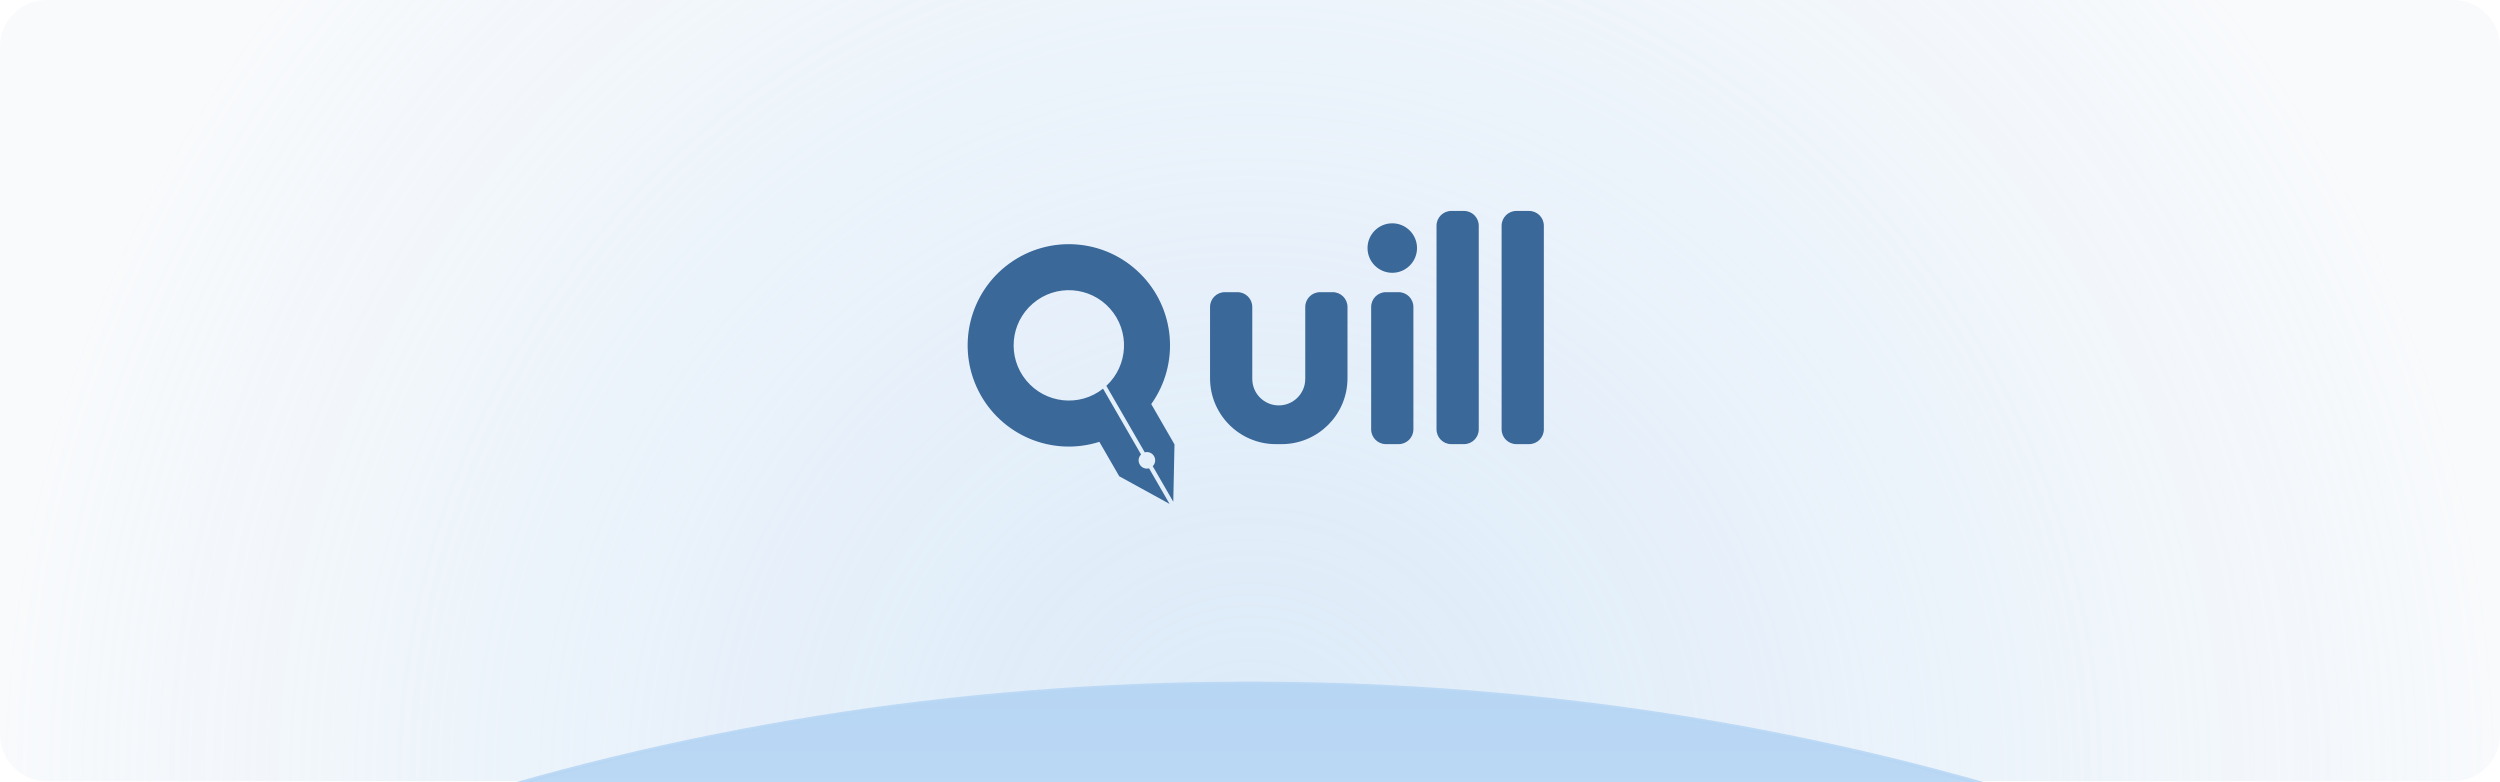
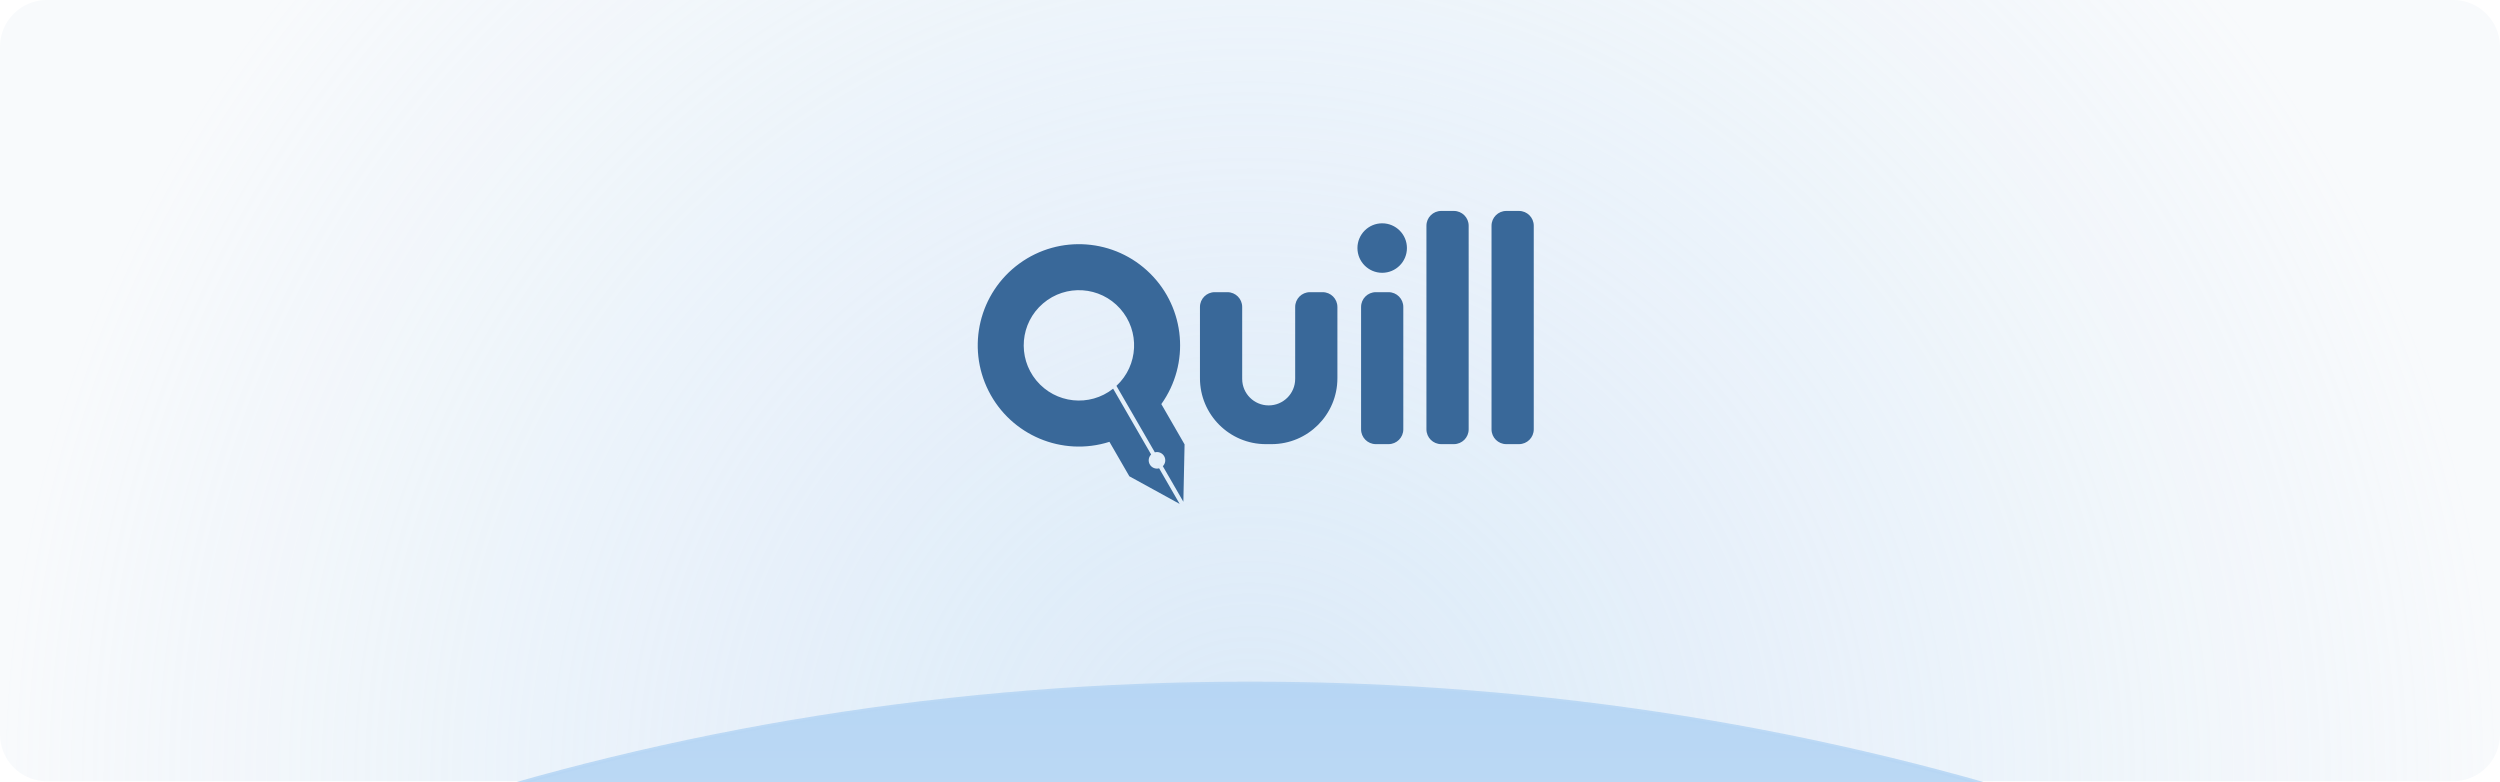
<svg xmlns="http://www.w3.org/2000/svg" viewBox="0 0 1280 400" width="1280" height="400" role="img" aria-label="Quill: a Mac Markdown editor where AI co-writers edit your draft in place">
  <defs>
    <radialGradient id="air" cx="640" cy="400" r="640" gradientUnits="userSpaceOnUse">
      <stop stop-color="#B7D6F4" stop-opacity=".45" />
      <stop offset="1" stop-color="#B7D6F4" stop-opacity="0" />
    </radialGradient>
    <linearGradient id="land" x1="0" y1="0" x2="0" y2="1">
      <stop stop-color="#B7D6F4" />
      <stop offset=".3" stop-color="#DCEAF8" />
      <stop offset="1" stop-color="#F8FAFC" />
    </linearGradient>
  </defs>
  <rect width="1280" height="400" rx="24" fill="#F8FAFC" />
  <rect width="1280" height="400" rx="24" fill="url(#air)" />
  <ellipse cx="640" cy="1210" rx="1100" ry="860" fill="url(#land)" />
  <ellipse cx="640" cy="1210" rx="1100" ry="860" fill="none" stroke="#B7D6F4" stroke-width="2" stroke-opacity="0.9" />
-   <g transform="translate(547.2416 181.9534) scale(0.1377158)">
-     <path d="M 113.5 321.4 C -62.2 377.2 -252.5 297.2 -335.7 132.5 C -418.9 -32.1 -370.5 -232.8 -221.4 -341.4 C -72.3 -449.9 133.6 -434.4 264.7 -304.5 C 395.8 -174.8 413.4 30.9 306.4 181.1 L 392.8 330.9 L 388.3 544.2 L 312 412 C 321.8 402.2 323.9 386.9 316.9 374.8 C 310 362.8 295.7 356.9 282.3 360.5 L 139.5 113.3 C 221.5 37.2 227.5 -90.3 153.2 -173.8 C 78.9 -257.1 -48.6 -265.8 -133.5 -193 C -218.3 -120.4 -229.5 6.8 -158.5 93.1 C -87.4 179.4 39.6 193.1 127.2 123.8 L 268.5 368.5 C 258.6 378.3 256.6 393.6 263.6 405.6 C 270.5 417.7 284.8 423.6 298.2 419.9 L 374.5 552.2 L 187.5 449.5 Z M 580 -235 L 627 -235 C 657.4 -235 682 -210.4 682 -180 L 682 87.5 C 682 141.9 726.1 186 780.5 186 C 834.9 186 879 141.9 879 87.5 L 879 -180 C 879 -210.4 903.6 -235 934 -235 L 981 -235 C 1011.4 -235 1036 -210.4 1036 -180 L 1036 85 C 1036 220.3 926.3 330 791 330 L 770 330 C 634.7 330 525 220.3 525 85 L 525 -180 C 525 -210.4 549.6 -235 580 -235 Z M 1179 -235 L 1226 -235 C 1256.4 -235 1281 -210.4 1281 -180 L 1281 275 C 1281 305.4 1256.4 330 1226 330 L 1179 330 C 1148.6 330 1124 305.4 1124 275 L 1124 -180 C 1124 -210.4 1148.6 -235 1179 -235 Z M 1294.5 -399 C 1294.5 -348.2 1253.3 -307 1202.5 -307 C 1151.7 -307 1110.5 -348.2 1110.5 -399 C 1110.5 -449.8 1151.7 -491 1202.5 -491 C 1253.3 -491 1294.5 -449.8 1294.5 -399 Z M 1422 -537 L 1469 -537 C 1499.4 -537 1524 -512.4 1524 -482 L 1524 275 C 1524 305.4 1499.4 330 1469 330 L 1422 330 C 1391.6 330 1367 305.4 1367 275 L 1367 -482 C 1367 -512.4 1391.6 -537 1422 -537 Z M 1664 -537 L 1711 -537 C 1741.4 -537 1766 -512.4 1766 -482 L 1766 275 C 1766 305.4 1741.4 330 1711 330 L 1664 330 C 1633.6 330 1609 305.4 1609 275 L 1609 -482 C 1609 -512.4 1633.6 -537 1664 -537 Z" fill="#396899" fill-rule="evenodd" />
+   <g transform="translate(552.4059 181.9534) scale(0.1377158)">
+     <path d="M 113.5 321.4 C -62.2 377.2 -252.5 297.2 -335.7 132.5 C -418.9 -32.1 -370.5 -232.8 -221.4 -341.4 C -72.3 -449.9 133.6 -434.4 264.7 -304.5 C 395.8 -174.8 413.4 30.9 306.4 181.1 L 392.8 330.9 L 388.3 544.2 L 312 412 C 321.8 402.2 323.9 386.9 316.9 374.8 C 310 362.8 295.7 356.9 282.3 360.5 L 139.5 113.3 C 221.5 37.2 227.5 -90.3 153.2 -173.8 C 78.9 -257.1 -48.6 -265.8 -133.5 -193 C -218.3 -120.4 -229.5 6.8 -158.5 93.1 C -87.4 179.4 39.6 193.1 127.2 123.8 L 268.5 368.5 C 258.6 378.3 256.6 393.6 263.6 405.6 C 270.5 417.7 284.8 423.6 298.2 419.9 L 374.5 552.2 L 187.5 449.5 Z M 505 -235 L 552 -235 C 582.4 -235 607 -210.4 607 -180 L 607 87.5 C 607 141.9 651.1 186 705.5 186 C 759.9 186 804 141.9 804 87.5 L 804 -180 C 804 -210.4 828.6 -235 859 -235 L 906 -235 C 936.4 -235 961 -210.4 961 -180 L 961 85 C 961 220.3 851.3 330 716 330 L 695 330 C 559.7 330 450 220.3 450 85 L 450 -180 C 450 -210.4 474.6 -235 505 -235 Z M 1104 -235 L 1151 -235 C 1181.4 -235 1206 -210.4 1206 -180 L 1206 275 C 1206 305.4 1181.4 330 1151 330 L 1104 330 C 1073.6 330 1049 305.4 1049 275 L 1049 -180 C 1049 -210.4 1073.6 -235 1104 -235 Z M 1219.5 -399 C 1219.5 -348.2 1178.3 -307 1127.5 -307 C 1076.7 -307 1035.5 -348.2 1035.5 -399 C 1035.5 -449.8 1076.7 -491 1127.5 -491 C 1178.3 -491 1219.5 -449.8 1219.5 -399 Z M 1347 -537 L 1394 -537 C 1424.4 -537 1449 -512.4 1449 -482 L 1449 275 C 1449 305.4 1424.4 330 1394 330 L 1347 330 C 1316.6 330 1292 305.4 1292 275 L 1292 -482 C 1292 -512.4 1316.6 -537 1347 -537 Z M 1589 -537 L 1636 -537 C 1666.4 -537 1691 -512.4 1691 -482 L 1691 275 C 1691 305.4 1666.4 330 1636 330 L 1589 330 C 1558.6 330 1534 305.4 1534 275 L 1534 -482 C 1534 -512.4 1558.6 -537 1589 -537 Z" fill="#396899" fill-rule="evenodd" />
  </g>
</svg>
